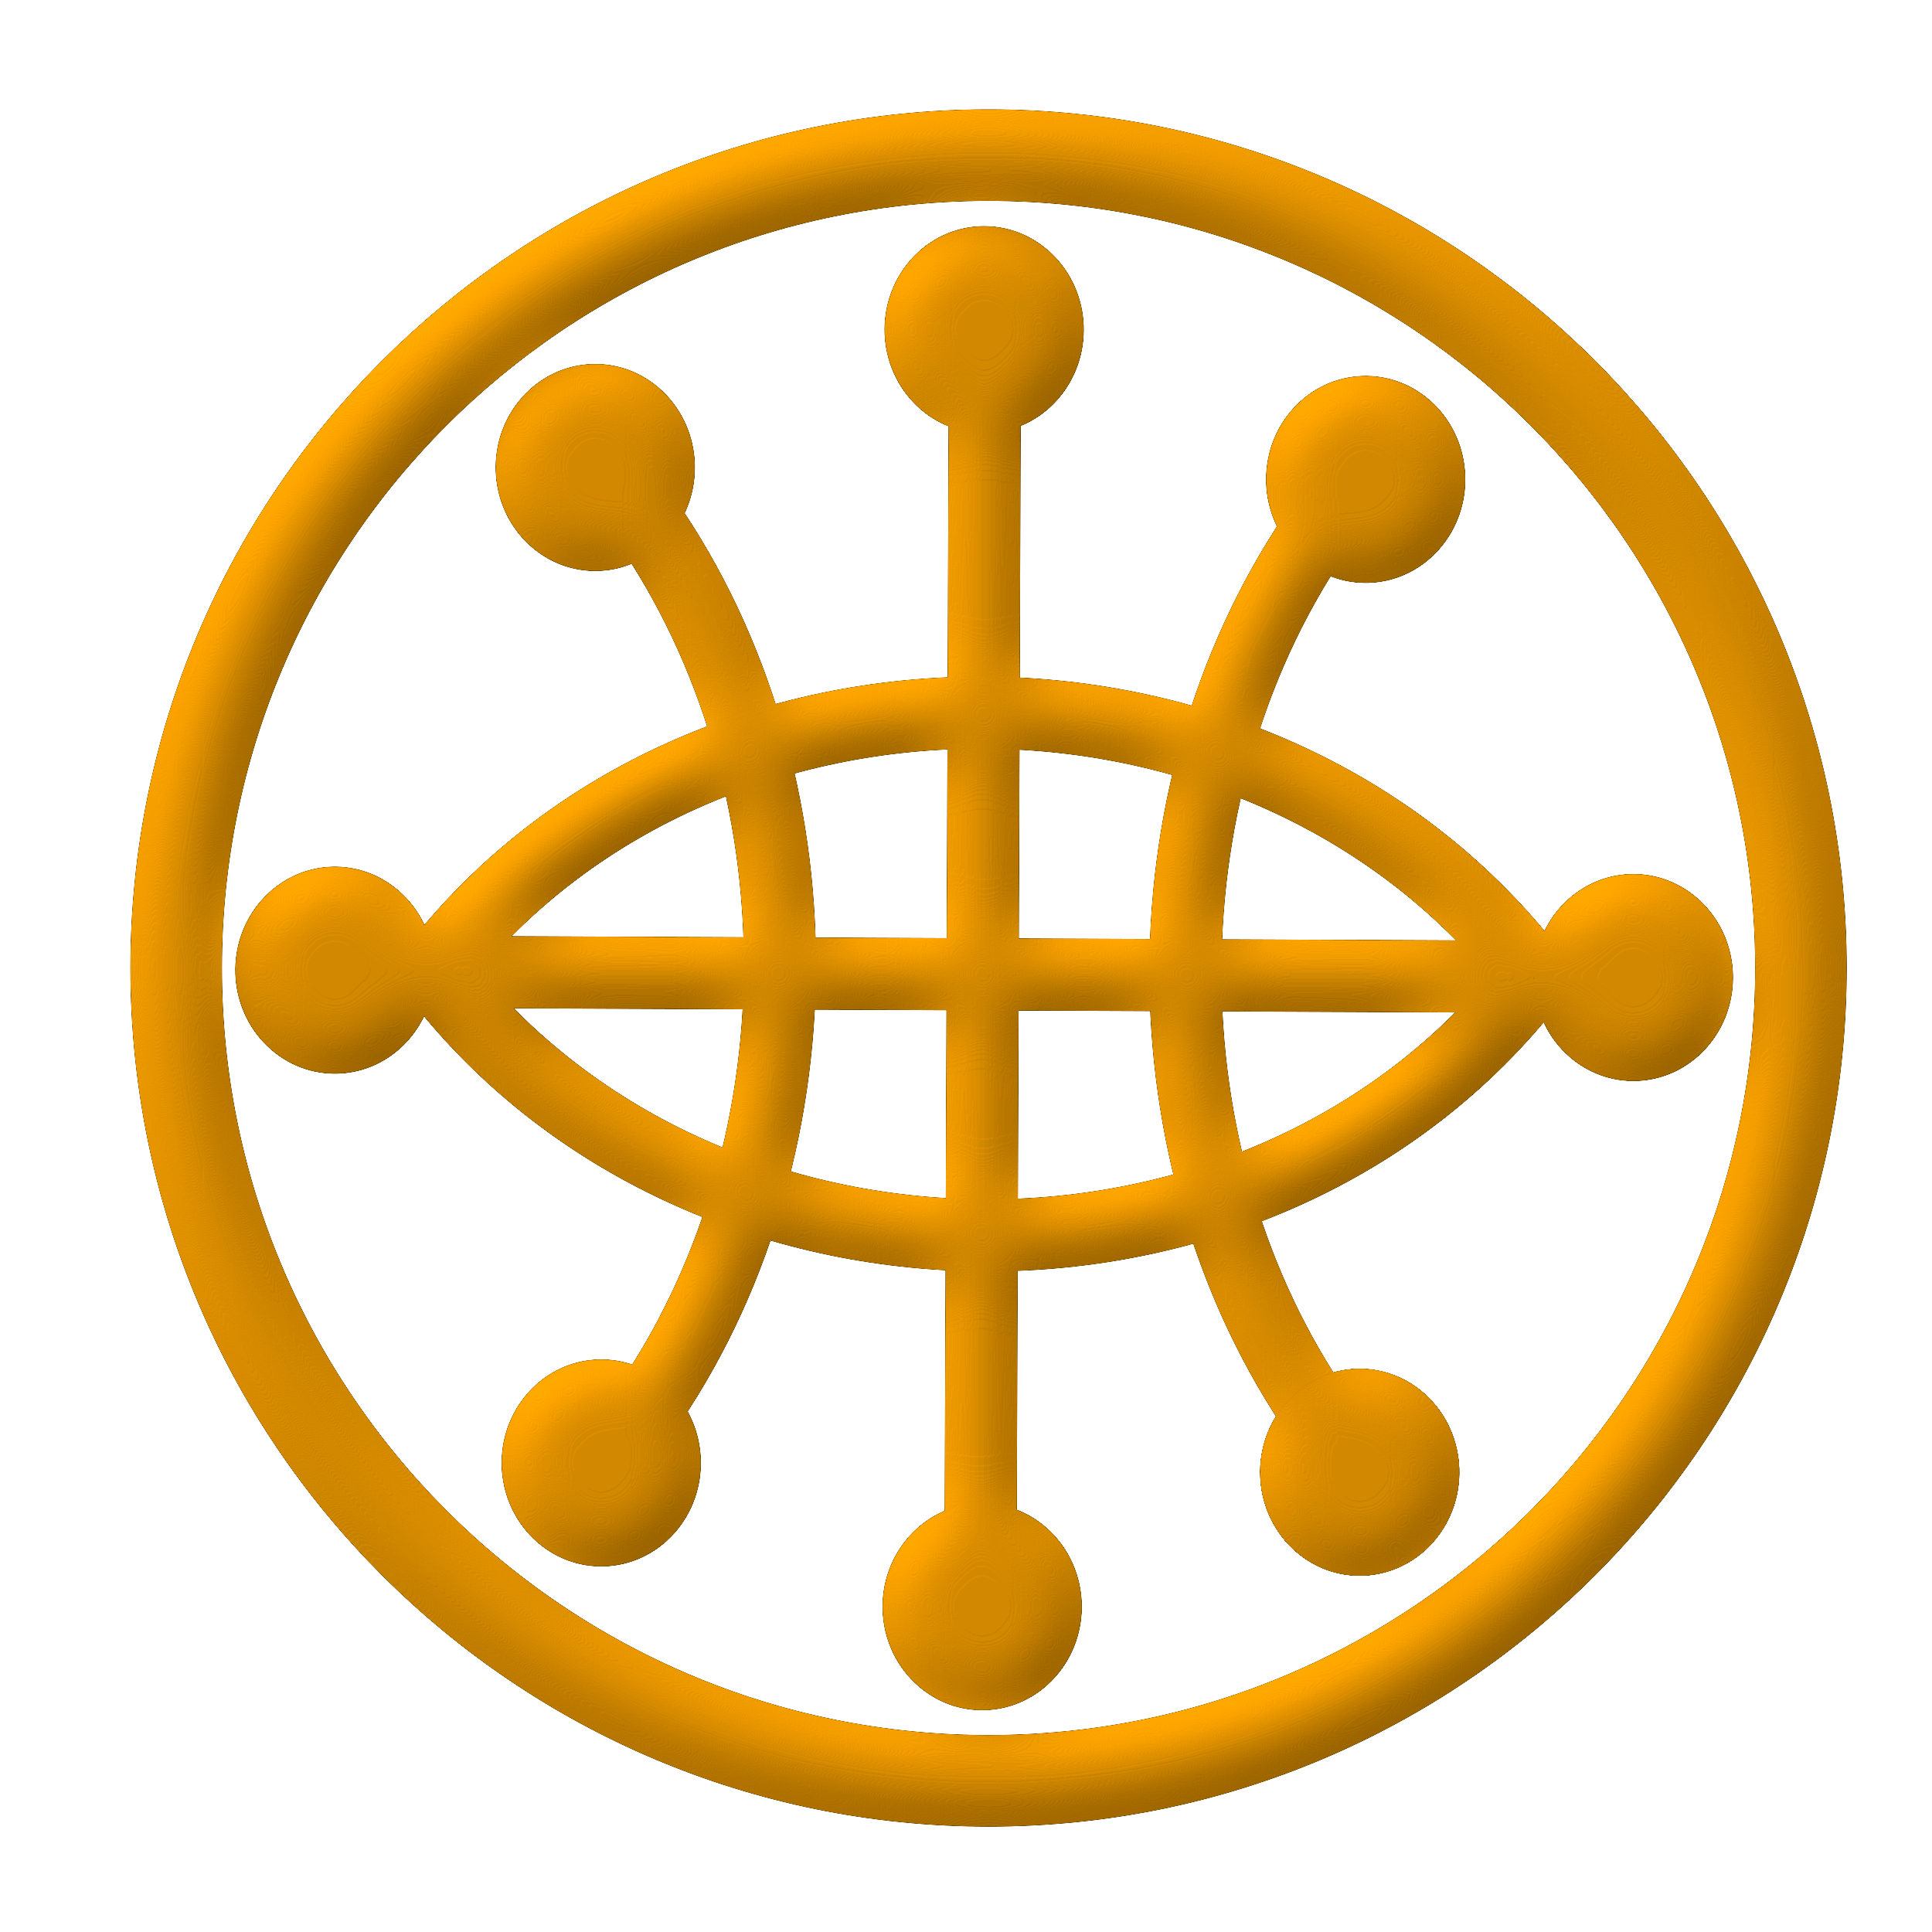
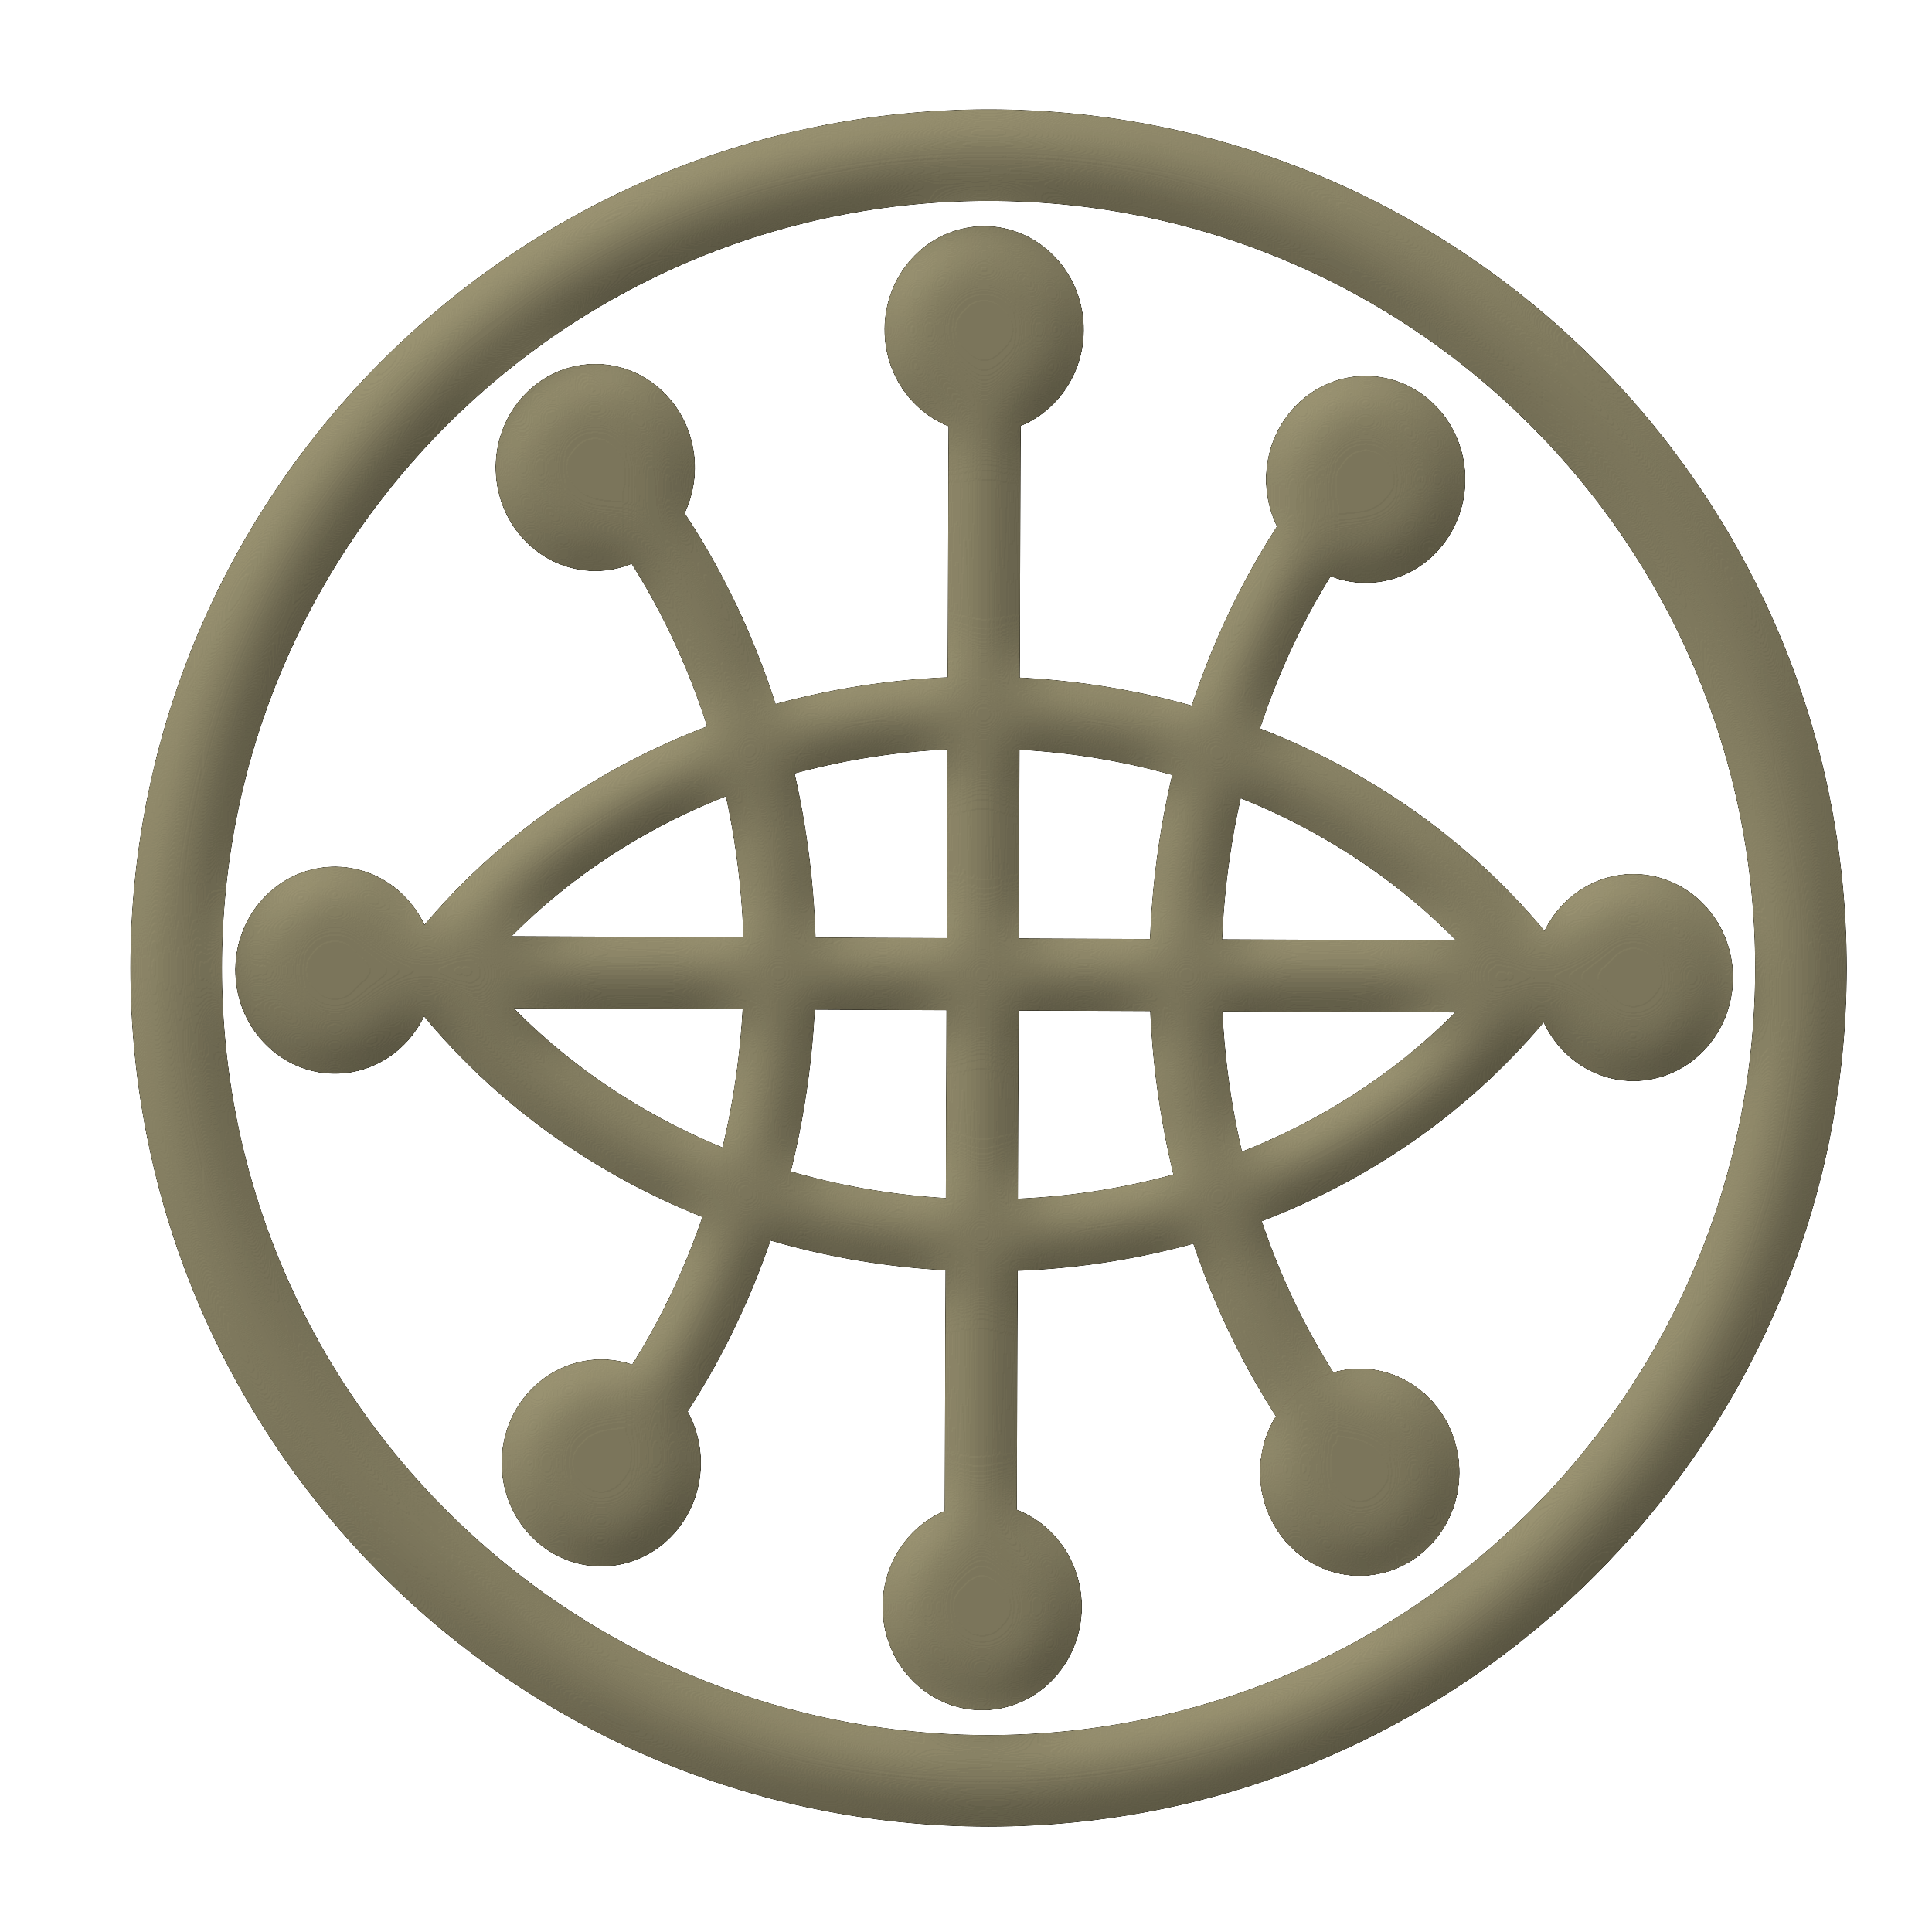
<svg xmlns="http://www.w3.org/2000/svg" width="341.333" height="341.333" id="svg2" version="1.1">
  <defs id="defs">
    <filter style="color-interpolation-filters:sRGB" id="filter4019">
      <feGaussianBlur id="feGaussianBlur4021" result="result0" in="SourceGraphic" stdDeviation="2.42" />
      <feDiffuseLighting id="feDiffuseLighting4023" result="result5" surfaceScale="10" diffuseConstant="2.62">
        <feDistantLight id="feDistantLight4025" azimuth="235" elevation="25" />
      </feDiffuseLighting>
      <feComposite id="feComposite4027" k3="0.6" k2="0" operator="arithmetic" result="result4" k1="1" k4="0" in="result5" in2="SourceGraphic" />
    </filter>
    <filter style="color-interpolation-filters:sRGB" id="filter3026-0" y="0" x="0" height="1" width="1">
      <feColorMatrix id="feColorMatrix3028-0" type="hueRotate" values="180" result="result1" />
    </filter>
    <filter style="color-interpolation-filters:sRGB" height="1" width="1" y="0" x="0" id="filter11703">
      <feColorMatrix type="saturate" values="1" result="result2" id="feColorMatrix11705" />
      <feColorMatrix result="result1" values="50" type="hueRotate" in="result2" id="feColorMatrix11707" />
      <feColorMatrix values="1 -1 1 0 0 0 1 0 0 0 1 -1 1 0 0 0 0 0 1 0 " type="matrix" id="feColorMatrix11709" />
      <feColorMatrix values="300" type="hueRotate" id="feColorMatrix11711" result="fbSourceGraphic" />
      <feColorMatrix result="fbSourceGraphicAlpha" in="fbSourceGraphic" values="0 0 0 -1 0 0 0 0 -1 0 0 0 0 -1 0 0 0 0 1 0" id="feColorMatrix13969" />
      <feColorMatrix id="feColorMatrix13971" type="saturate" values="0" result="result1" in="fbSourceGraphic" />
      <feFlood id="feFlood13973" flood-color="rgb(9,111,152)" result="result3" />
      <feBlend id="feBlend13975" in2="result1" mode="screen" result="result2" />
      <feComposite id="feComposite13977" in2="fbSourceGraphic" operator="in" in="result2" />
    </filter>
    <filter style="color-interpolation-filters:sRGB" id="filter4016">
      <feGaussianBlur stdDeviation="5" in="SourceGraphic" result="result0" id="feGaussianBlur4018" />
      <feDiffuseLighting diffuseConstant="1" surfaceScale="10" result="result5" id="feDiffuseLighting4020" lighting-color="rgb(254,254,254)">
        <feDistantLight elevation="13" azimuth="235" id="feDistantLight4022" />
      </feDiffuseLighting>
      <feComposite k1="1" in="result5" result="result4" operator="arithmetic" k2="0" k3="0.6" id="feComposite4024" k4="0" in2="SourceGraphic" />
    </filter>
    <linearGradient id="linearGradient15834-3-2-254">
      <stop id="stop6827" offset="0" style="stop-color:#77001c;stop-opacity:1;" />
      <stop style="stop-color:#da1964;stop-opacity:1;" offset="0.5" id="stop6829" />
      <stop id="stop6831" offset="0.75" style="stop-color: rgb(210, 64, 15); stop-opacity: 1;" />
      <stop style="stop-color: rgb(212, 67, 22); stop-opacity: 0.615;" offset="0.938" id="stop6833" />
      <stop style="stop-color:#c3003b;stop-opacity:0.219;" offset="1" id="stop6835" />
    </linearGradient>
    <linearGradient id="linearGradient15834-3-2-825">
      <stop id="stop6845" offset="0" style="stop-color:#77001c;stop-opacity:1;" />
      <stop style="stop-color:#da1964;stop-opacity:1;" offset="0.5" id="stop6847" />
      <stop id="stop6849" offset="0.75" style="stop-color: rgb(210, 64, 15); stop-opacity: 1;" />
      <stop style="stop-color: rgb(212, 67, 22); stop-opacity: 0.615;" offset="0.938" id="stop6851" />
      <stop style="stop-color:#c3003b;stop-opacity:0.219;" offset="1" id="stop6853" />
    </linearGradient>
    <linearGradient id="linearGradient15834-3-2-242">
      <stop id="stop6863" offset="0" style="stop-color:#77001c;stop-opacity:1;" />
      <stop style="stop-color:#da1964;stop-opacity:1;" offset="0.5" id="stop6865" />
      <stop id="stop6867" offset="0.75" style="stop-color: rgb(210, 64, 15); stop-opacity: 1;" />
      <stop style="stop-color: rgb(212, 67, 22); stop-opacity: 0.615;" offset="0.938" id="stop6869" />
      <stop style="stop-color:#c3003b;stop-opacity:0.219;" offset="1" id="stop6871" />
    </linearGradient>
    <linearGradient id="linearGradient15834-3-2-546">
      <stop id="stop6881" offset="0" style="stop-color:#77001c;stop-opacity:1;" />
      <stop style="stop-color:#da1964;stop-opacity:1;" offset="0.5" id="stop6883" />
      <stop id="stop6885" offset="0.75" style="stop-color: rgb(210, 64, 15); stop-opacity: 1;" />
      <stop style="stop-color: rgb(212, 67, 22); stop-opacity: 0.615;" offset="0.938" id="stop6887" />
      <stop style="stop-color:#c3003b;stop-opacity:0.219;" offset="1" id="stop6889" />
    </linearGradient>
    <linearGradient id="linearGradient15834-3-2-428">
      <stop id="stop6899" offset="0" style="stop-color:#77001c;stop-opacity:1;" />
      <stop style="stop-color:#da1964;stop-opacity:1;" offset="0.5" id="stop6901" />
      <stop id="stop6903" offset="0.75" style="stop-color: rgb(210, 64, 15); stop-opacity: 1;" />
      <stop style="stop-color: rgb(212, 67, 22); stop-opacity: 0.615;" offset="0.938" id="stop6905" />
      <stop style="stop-color:#c3003b;stop-opacity:0.219;" offset="1" id="stop6907" />
    </linearGradient>
    <linearGradient id="linearGradient15834-3-2-91">
      <stop id="stop6917" offset="0" style="stop-color:#77001c;stop-opacity:1;" />
      <stop style="stop-color:#da1964;stop-opacity:1;" offset="0.5" id="stop6919" />
      <stop id="stop6921" offset="0.75" style="stop-color: rgb(210, 64, 15); stop-opacity: 1;" />
      <stop style="stop-color: rgb(212, 67, 22); stop-opacity: 0.615;" offset="0.938" id="stop6923" />
      <stop style="stop-color:#c3003b;stop-opacity:0.219;" offset="1" id="stop6925" />
    </linearGradient>
    <linearGradient id="linearGradient15834-3-2-941">
      <stop id="stop6935" offset="0" style="stop-color:#77001c;stop-opacity:1;" />
      <stop style="stop-color:#da1964;stop-opacity:1;" offset="0.5" id="stop6937" />
      <stop id="stop6939" offset="0.75" style="stop-color: rgb(210, 64, 15); stop-opacity: 1;" />
      <stop style="stop-color: rgb(212, 67, 22); stop-opacity: 0.615;" offset="0.938" id="stop6941" />
      <stop style="stop-color:#c3003b;stop-opacity:0.219;" offset="1" id="stop6943" />
    </linearGradient>
    <linearGradient id="linearGradient15834-3-2-549">
      <stop id="stop6953" offset="0" style="stop-color:#77001c;stop-opacity:1;" />
      <stop style="stop-color:#da1964;stop-opacity:1;" offset="0.5" id="stop6955" />
      <stop id="stop6957" offset="0.75" style="stop-color: rgb(210, 64, 15); stop-opacity: 1;" />
      <stop style="stop-color: rgb(212, 67, 22); stop-opacity: 0.615;" offset="0.938" id="stop6959" />
      <stop style="stop-color:#c3003b;stop-opacity:0.219;" offset="1" id="stop6961" />
    </linearGradient>
    <filter width="1.5" x="-0.25" height="1.5" y="-0.25" style="color-interpolation-filters:sRGB;" id="filter9065">
      <feGaussianBlur result="result8" stdDeviation="3" id="feGaussianBlur9039" />
      <feTurbulence baseFrequency="0.03 0.03" numOctaves="8" type="fractalNoise" result="result7" seed="77" id="feTurbulence9041" />
      <feColorMatrix values="1 0 0 0 0 0 1 0 0 0 0 0 1 0 0 0 0 0 1.6 -0.6 " result="result5" id="feColorMatrix9043" />
      <feComposite in2="result8" operator="in" in="result7" result="result6" id="feComposite9045" />
      <feDisplacementMap in2="result6" result="result4" scale="60" yChannelSelector="A" xChannelSelector="A" in="result5" id="feDisplacementMap9047" />
      <feConvolveMatrix order="3 3" kernelMatrix="2 0 0 0 4 0 0 0 -2 " targetX="2" targetY="2" divisor="2" result="result9" id="feConvolveMatrix9049" />
      <feComposite in2="SourceGraphic" operator="atop" in="result9" result="result10" id="feComposite9051" />
      <feBlend in2="result10" mode="darken" result="fbSourceGraphic" id="feBlend9053" />
      <feGaussianBlur result="result0" in="fbSourceGraphic" stdDeviation="5" id="feGaussianBlur9055" />
      <feSpecularLighting specularExponent="25" specularConstant="1" surfaceScale="5" lighting-color="rgb(242,215,108)" result="result1" in="result0" id="feSpecularLighting9059">
        <feDistantLight azimuth="235" elevation="60" id="feDistantLight9057" />
      </feSpecularLighting>
      <feComposite operator="in" result="result2" in="result1" in2="fbSourceGraphic" id="feComposite9061" />
      <feComposite k3="1" k2="1" operator="arithmetic" result="result4" in="fbSourceGraphic" in2="result2" id="feComposite9063" />
    </filter>
    <filter width="1.5" x="-0.25" height="1.5" y="-0.25" style="color-interpolation-filters:sRGB;" id="filter9115">
      <feGaussianBlur result="result8" stdDeviation="3" id="feGaussianBlur9089" />
      <feTurbulence baseFrequency="0.03 0.03" numOctaves="8" type="fractalNoise" result="result7" seed="77" id="feTurbulence9091" />
      <feColorMatrix values="1 0 0 0 0 0 1 0 0 0 0 0 1 0 0 0 0 0 1.6 -0.6 " result="result5" id="feColorMatrix9093" />
      <feComposite in2="result8" operator="in" in="result7" result="result6" id="feComposite9095" />
      <feDisplacementMap in2="result6" result="result4" scale="60" yChannelSelector="A" xChannelSelector="A" in="result5" id="feDisplacementMap9097" />
      <feConvolveMatrix order="3 3" kernelMatrix="2 0 0 0 4 0 0 0 -2 " targetX="2" targetY="2" divisor="2" result="result9" id="feConvolveMatrix9099" />
      <feComposite in2="SourceGraphic" operator="atop" in="result9" result="result10" id="feComposite9101" />
      <feBlend in2="result10" mode="darken" result="fbSourceGraphic" id="feBlend9103" />
      <feGaussianBlur result="result0" in="fbSourceGraphic" stdDeviation="5" id="feGaussianBlur9105" />
      <feSpecularLighting specularExponent="25" specularConstant="1" surfaceScale="5" lighting-color="rgb(242,215,108)" result="result1" in="result0" id="feSpecularLighting9109">
        <feDistantLight azimuth="235" elevation="60" id="feDistantLight9107" />
      </feSpecularLighting>
      <feComposite operator="in" result="result2" in="result1" in2="fbSourceGraphic" id="feComposite9111" />
      <feComposite k3="1" k2="1" operator="arithmetic" result="result4" in="fbSourceGraphic" in2="result2" id="feComposite9113" />
    </filter>
    <filter width="1.5" x="-0.25" height="1.5" y="-0.25" style="color-interpolation-filters:sRGB;" id="filter9143">
      <feGaussianBlur result="result8" stdDeviation="3" id="feGaussianBlur9117" />
      <feTurbulence baseFrequency="0.03 0.03" numOctaves="8" type="fractalNoise" result="result7" seed="77" id="feTurbulence9119" />
      <feColorMatrix values="1 0 0 0 0 0 1 0 0 0 0 0 1 0 0 0 0 0 1.6 -0.6 " result="result5" id="feColorMatrix9121" />
      <feComposite in2="result8" operator="in" in="result7" result="result6" id="feComposite9123" />
      <feDisplacementMap in2="result6" result="result4" scale="60" yChannelSelector="A" xChannelSelector="A" in="result5" id="feDisplacementMap9125" />
      <feConvolveMatrix order="3 3" kernelMatrix="2 0 0 0 4 0 0 0 -2 " targetX="2" targetY="2" divisor="2" result="result9" id="feConvolveMatrix9127" />
      <feComposite in2="SourceGraphic" operator="atop" in="result9" result="result10" id="feComposite9129" />
      <feBlend in2="result10" mode="darken" result="fbSourceGraphic" id="feBlend9131" />
      <feGaussianBlur result="result0" in="fbSourceGraphic" stdDeviation="5" id="feGaussianBlur9133" />
      <feSpecularLighting specularExponent="25" specularConstant="1" surfaceScale="5" lighting-color="rgb(242,215,108)" result="result1" in="result0" id="feSpecularLighting9137">
        <feDistantLight azimuth="235" elevation="60" id="feDistantLight9135" />
      </feSpecularLighting>
      <feComposite operator="in" result="result2" in="result1" in2="fbSourceGraphic" id="feComposite9139" />
      <feComposite k3="1" k2="1" operator="arithmetic" result="result4" in="fbSourceGraphic" in2="result2" id="feComposite9141" />
    </filter>
    <filter width="1.5" x="-0.25" height="1.5" y="-0.25" style="color-interpolation-filters:sRGB;" id="filter9561">
      <feGaussianBlur result="result8" stdDeviation="3" id="feGaussianBlur9535" />
      <feTurbulence baseFrequency="0.03 0.03" numOctaves="8" type="fractalNoise" result="result7" seed="77" id="feTurbulence9537" />
      <feColorMatrix values="1 0 0 0 0 0 1 0 0 0 0 0 1 0 0 0 0 0 1.6 -0.6 " result="result5" id="feColorMatrix9539" />
      <feComposite in2="result8" operator="in" in="result7" result="result6" id="feComposite9541" />
      <feDisplacementMap in2="result6" result="result4" scale="60" yChannelSelector="A" xChannelSelector="A" in="result5" id="feDisplacementMap9543" />
      <feConvolveMatrix order="3 3" kernelMatrix="2 0 0 0 4 0 0 0 -2 " targetX="2" targetY="2" divisor="2" result="result9" id="feConvolveMatrix9545" />
      <feComposite in2="SourceGraphic" operator="atop" in="result9" result="result10" id="feComposite9547" />
      <feBlend in2="result10" mode="darken" result="fbSourceGraphic" id="feBlend9549" />
      <feGaussianBlur result="result0" in="fbSourceGraphic" stdDeviation="5" id="feGaussianBlur9551" />
      <feSpecularLighting specularExponent="25" specularConstant="1" surfaceScale="5" lighting-color="rgb(242,215,108)" result="result1" in="result0" id="feSpecularLighting9555">
        <feDistantLight azimuth="235" elevation="60" id="feDistantLight9553" />
      </feSpecularLighting>
      <feComposite operator="in" result="result2" in="result1" in2="fbSourceGraphic" id="feComposite9557" />
      <feComposite k3="1" k2="1" operator="arithmetic" result="result4" in="fbSourceGraphic" in2="result2" id="feComposite9559" />
    </filter>
    <filter style="color-interpolation-filters:sRGB;" id="filter9571">
      <feComponentTransfer in="blur" result="fbSourceGraphic" id="feComponentTransfer9569">
        <feFuncR type="gamma" amplitude="1" exponent="1" offset="0" id="feFuncR9563" />
        <feFuncG type="gamma" amplitude="1" exponent="1" offset="0" id="feFuncG9565" />
        <feFuncB type="gamma" amplitude="1" exponent="1" offset="0" id="feFuncB9567" />
        <feFuncA id="feFuncA9993" type="identity" />
      </feComponentTransfer>
      <feColorMatrix result="fbSourceGraphicAlpha" in="fbSourceGraphic" values="0 0 0 -1 0 0 0 0 -1 0 0 0 0 -1 0 0 0 0 1 0" id="feColorMatrix9995" />
      <feGaussianBlur id="feGaussianBlur9997" in="fbSourceGraphic" stdDeviation="6" result="blur" />
      <feDiffuseLighting id="feDiffuseLighting9999" diffuseConstant="1" surfaceScale="10" lighting-color="rgb(255,255,255)" result="diffuse">
        <feDistantLight id="feDistantLight10001" elevation="25" azimuth="235" />
      </feDiffuseLighting>
      <feComposite in2="diffuse" id="feComposite10003" in="diffuse" operator="arithmetic" k1="1" result="composite1" />
      <feComposite in2="fbSourceGraphic" id="feComposite10005" in="composite1" k1="1" operator="arithmetic" k3="1" result="composite2" />
    </filter>
    <filter style="color-interpolation-filters:sRGB;" id="filter9581">
      <feComponentTransfer in="blur" result="component" id="feComponentTransfer9579">
        <feFuncR type="gamma" amplitude="1" exponent="1" offset="0" id="feFuncR9573" />
        <feFuncG type="gamma" amplitude="1" exponent="1" offset="0" id="feFuncG9575" />
        <feFuncB type="gamma" amplitude="1" exponent="1" offset="0" id="feFuncB9577" />
        <feFuncA id="feFuncA9991" type="identity" />
      </feComponentTransfer>
    </filter>
    <filter style="color-interpolation-filters:sRGB;" id="filter9591">
      <feComponentTransfer in="blur" result="component" id="feComponentTransfer9589">
        <feFuncR type="gamma" amplitude="1" exponent="1" offset="0" id="feFuncR9583" />
        <feFuncG type="gamma" amplitude="1" exponent="1" offset="0" id="feFuncG9585" />
        <feFuncB type="gamma" amplitude="1" exponent="1" offset="0" id="feFuncB9587" />
        <feFuncA id="feFuncA9989" type="identity" />
      </feComponentTransfer>
    </filter>
    <filter style="color-interpolation-filters:sRGB;" id="filter10043">
      <feComponentTransfer in="blur" result="fbSourceGraphic" id="feComponentTransfer10041">
        <feFuncR type="gamma" amplitude="1" exponent="1" offset="0" id="feFuncR10035" />
        <feFuncG type="gamma" amplitude="1" exponent="1" offset="0" id="feFuncG10037" />
        <feFuncB type="gamma" amplitude="1" exponent="1" offset="0" id="feFuncB10039" />
        <feFuncA id="feFuncA10045" type="identity" />
      </feComponentTransfer>
      <feColorMatrix result="fbSourceGraphicAlpha" in="fbSourceGraphic" values="0 0 0 -1 0 0 0 0 -1 0 0 0 0 -1 0 0 0 0 1 0" id="feColorMatrix10047" />
      <feComponentTransfer id="feComponentTransfer10049" in="blur" result="fbSourceGraphic">
        <feFuncR id="feFuncR10051" type="gamma" amplitude="1" exponent="1" offset="0" />
        <feFuncG id="feFuncG10053" type="gamma" amplitude="1" exponent="1" offset="0" />
        <feFuncB id="feFuncB10055" type="gamma" amplitude="1" exponent="1" offset="0" />
      </feComponentTransfer>
      <feColorMatrix result="fbSourceGraphicAlpha" in="fbSourceGraphic" values="0 0 0 -1 0 0 0 0 -1 0 0 0 0 -1 0 0 0 0 1 0" id="feColorMatrix10057" />
      <feComponentTransfer id="feComponentTransfer10059" in="blur" result="fbSourceGraphic">
        <feFuncR id="feFuncR10061" type="gamma" amplitude="1" exponent="1" offset="0" />
        <feFuncG id="feFuncG10063" type="gamma" amplitude="1" exponent="1" offset="0" />
        <feFuncB id="feFuncB10065" type="gamma" amplitude="1" exponent="1" offset="0" />
      </feComponentTransfer>
      <feColorMatrix result="fbSourceGraphicAlpha" in="fbSourceGraphic" values="0 0 0 -1 0 0 0 0 -1 0 0 0 0 -1 0 0 0 0 1 0" id="feColorMatrix10067" />
      <feComponentTransfer id="feComponentTransfer10069" in="blur" result="fbSourceGraphic">
        <feFuncR id="feFuncR10071" type="gamma" amplitude="1" exponent="1" offset="0" />
        <feFuncG id="feFuncG10073" type="gamma" amplitude="1" exponent="1" offset="0" />
        <feFuncB id="feFuncB10075" type="gamma" amplitude="1" exponent="1" offset="0" />
      </feComponentTransfer>
      <feColorMatrix result="fbSourceGraphicAlpha" in="fbSourceGraphic" values="0 0 0 -1 0 0 0 0 -1 0 0 0 0 -1 0 0 0 0 1 0" id="feColorMatrix10077" />
      <feComponentTransfer id="feComponentTransfer10079" in="blur" result="component">
        <feFuncR id="feFuncR10081" type="gamma" amplitude="1" exponent="1" offset="0" />
        <feFuncG id="feFuncG10083" type="gamma" amplitude="1" exponent="1" offset="0" />
        <feFuncB id="feFuncB10085" type="gamma" amplitude="1" exponent="1" offset="0" />
      </feComponentTransfer>
    </filter>
  </defs>
  <g id="layer1" transform="translate(-197.7021,76.74546)">
-     <g style="stroke:#ffa500;filter:url(#filter4016)" transform="translate(326.2655,-443.9121)" id="g10537">
-       <ellipse id="ellipse10515" style="fill:none;stroke:#ffa500;stroke-width:16.161;stroke-miterlimit:4;stroke-dasharray:none;stroke-opacity:1" cx="46.088" cy="538.184" rx="143.525" ry="143.608" />
-       <path style="fill:none;stroke:#ffa500;stroke-width:12.725;stroke-opacity:1" d="m -52.15,538.877 c 64.798,0.285 129.595,0.57 194.393,0.855 M 44.682,641.303 c 0.244,-68.348 0.488,-136.695 0.732,-205.043 m -59.895,22.752 c 31.827,45.91 31.59,112.337 -0.564,157.967 m 119.626,0.526 C 72.755,571.595 72.992,505.168 105.145,459.538 M -51.852,538.544 C -4.596,477.343 95.801,478.103 142.629,539.728 m -0.314,0.222 C 95.059,601.151 -5.024,600.393 -51.853,538.767" id="path10517" />
-       <ellipse transform="matrix(-0.7208124,-0.6931302,-0.6651461,0.7467132,0,0)" id="ellipse10519" style="fill:#ffa500;fill-opacity:1;stroke:#ffa500;stroke-width:0.079" cx="-466.943" cy="438.428" rx="17.87" ry="17.92" />
-       <ellipse ry="17.92" rx="17.87" cy="278.434" cx="-478.924" style="fill:#ffa500;fill-opacity:1;stroke:#ffa500;stroke-width:0.079" id="ellipse10521" transform="matrix(-0.7208124,-0.6931302,-0.6651461,0.7467132,0,0)" />
-       <ellipse ry="17.92" rx="17.87" cy="436.624" cx="-306.635" style="fill:#ffa500;fill-opacity:1;stroke:#ffa500;stroke-width:0.079" id="ellipse10523" transform="matrix(-0.7208124,-0.6931302,-0.6651461,0.7467132,0,0)" />
-       <ellipse ry="17.92" rx="17.87" cy="466.781" cx="-399.743" style="fill:#ffa500;fill-opacity:1;stroke:#ffa500;stroke-width:0.079" id="ellipse10525" transform="matrix(-0.7208124,-0.6931302,-0.6651461,0.7467132,0,0)" />
-       <ellipse transform="matrix(-0.7208124,-0.6931302,-0.6651461,0.7467132,0,0)" id="ellipse10527" style="fill:#ffa500;fill-opacity:1;stroke:#ffa500;stroke-width:0.079" cx="-281.893" cy="340.652" rx="17.87" ry="17.92" />
-       <ellipse ry="17.92" rx="17.87" cy="247.763" cx="-385.005" style="fill:#ffa500;fill-opacity:1;stroke:#ffa500;stroke-width:0.079" id="ellipse10529" transform="matrix(-0.7208124,-0.6931302,-0.6651461,0.7467132,0,0)" />
-       <ellipse transform="matrix(-0.7208124,-0.6931302,-0.6651461,0.7467132,0,0)" id="ellipse10531" style="fill:#4c0000;fill-opacity:1;stroke:#ffa500;stroke-width:0.079" cx="-500.973" cy="375.022" rx="17.87" ry="17.92" />
-       <ellipse ry="17.92" rx="17.87" cy="375.022" cx="-500.973" style="fill:#ffa500;fill-opacity:1;stroke:#ffa500;stroke-width:0.079" id="ellipse10533" transform="matrix(-0.7208124,-0.6931302,-0.6651461,0.7467132,0,0)" />
-       <ellipse ry="17.92" rx="17.87" cy="275.431" cx="-317.022" style="fill:#ffa500;fill-opacity:1;stroke:#ffa500;stroke-width:0.079" id="ellipse10535" transform="matrix(-0.7208124,-0.6931302,-0.6651461,0.7467132,0,0)" />
+     <g style="stroke:#958E6E;filter:url(#filter4016)" transform="translate(326.2655,-443.9121)" id="g10537">
+       <ellipse id="ellipse10515" style="fill:none;stroke:#958E6E;stroke-width:16.161;stroke-miterlimit:4;stroke-dasharray:none;stroke-opacity:1" cx="46.088" cy="538.184" rx="143.525" ry="143.608" />
+       <path style="fill:none;stroke:#958E6E;stroke-width:12.725;stroke-opacity:1" d="m -52.15,538.877 c 64.798,0.285 129.595,0.57 194.393,0.855 M 44.682,641.303 c 0.244,-68.348 0.488,-136.695 0.732,-205.043 m -59.895,22.752 c 31.827,45.91 31.59,112.337 -0.564,157.967 m 119.626,0.526 C 72.755,571.595 72.992,505.168 105.145,459.538 M -51.852,538.544 C -4.596,477.343 95.801,478.103 142.629,539.728 m -0.314,0.222 C 95.059,601.151 -5.024,600.393 -51.853,538.767" id="path10517" />
+       <ellipse transform="matrix(-0.7208124,-0.6931302,-0.6651461,0.7467132,0,0)" id="ellipse10519" style="fill:#958E6E;fill-opacity:1;stroke:#958E6E;stroke-width:0.079" cx="-466.943" cy="438.428" rx="17.87" ry="17.92" />
+       <ellipse ry="17.92" rx="17.87" cy="278.434" cx="-478.924" style="fill:#958E6E;fill-opacity:1;stroke:#958E6E;stroke-width:0.079" id="ellipse10521" transform="matrix(-0.7208124,-0.6931302,-0.6651461,0.7467132,0,0)" />
+       <ellipse ry="17.92" rx="17.87" cy="436.624" cx="-306.635" style="fill:#958E6E;fill-opacity:1;stroke:#958E6E;stroke-width:0.079" id="ellipse10523" transform="matrix(-0.7208124,-0.6931302,-0.6651461,0.7467132,0,0)" />
+       <ellipse ry="17.92" rx="17.87" cy="466.781" cx="-399.743" style="fill:#958E6E;fill-opacity:1;stroke:#958E6E;stroke-width:0.079" id="ellipse10525" transform="matrix(-0.7208124,-0.6931302,-0.6651461,0.7467132,0,0)" />
+       <ellipse transform="matrix(-0.7208124,-0.6931302,-0.6651461,0.7467132,0,0)" id="ellipse10527" style="fill:#958E6E;fill-opacity:1;stroke:#958E6E;stroke-width:0.079" cx="-281.893" cy="340.652" rx="17.87" ry="17.92" />
+       <ellipse ry="17.92" rx="17.87" cy="247.763" cx="-385.005" style="fill:#958E6E;fill-opacity:1;stroke:#958E6E;stroke-width:0.079" id="ellipse10529" transform="matrix(-0.7208124,-0.6931302,-0.6651461,0.7467132,0,0)" />
+       <ellipse transform="matrix(-0.7208124,-0.6931302,-0.6651461,0.7467132,0,0)" id="ellipse10531" style="fill:#4c0000;fill-opacity:1;stroke:#958E6E;stroke-width:0.079" cx="-500.973" cy="375.022" rx="17.87" ry="17.92" />
+       <ellipse ry="17.92" rx="17.87" cy="375.022" cx="-500.973" style="fill:#958E6E;fill-opacity:1;stroke:#958E6E;stroke-width:0.079" id="ellipse10533" transform="matrix(-0.7208124,-0.6931302,-0.6651461,0.7467132,0,0)" />
+       <ellipse ry="17.92" rx="17.87" cy="275.431" cx="-317.022" style="fill:#958E6E;fill-opacity:1;stroke:#958E6E;stroke-width:0.079" id="ellipse10535" transform="matrix(-0.7208124,-0.6931302,-0.6651461,0.7467132,0,0)" />
    </g>
  </g>
  <style id="style8" type="text/css">
- 		.Border { fill: lightGray; stroke: black; stroke-width: 4; }
- 		.Label { font-size:24; font-family:Arial; fill:black; }
- 	</style>
+       .Border { fill: lightGray; stroke: black; stroke-width: 4; }
+       .Label { font-size:24; font-family:Arial; fill:black; }
+    </style>
</svg>
